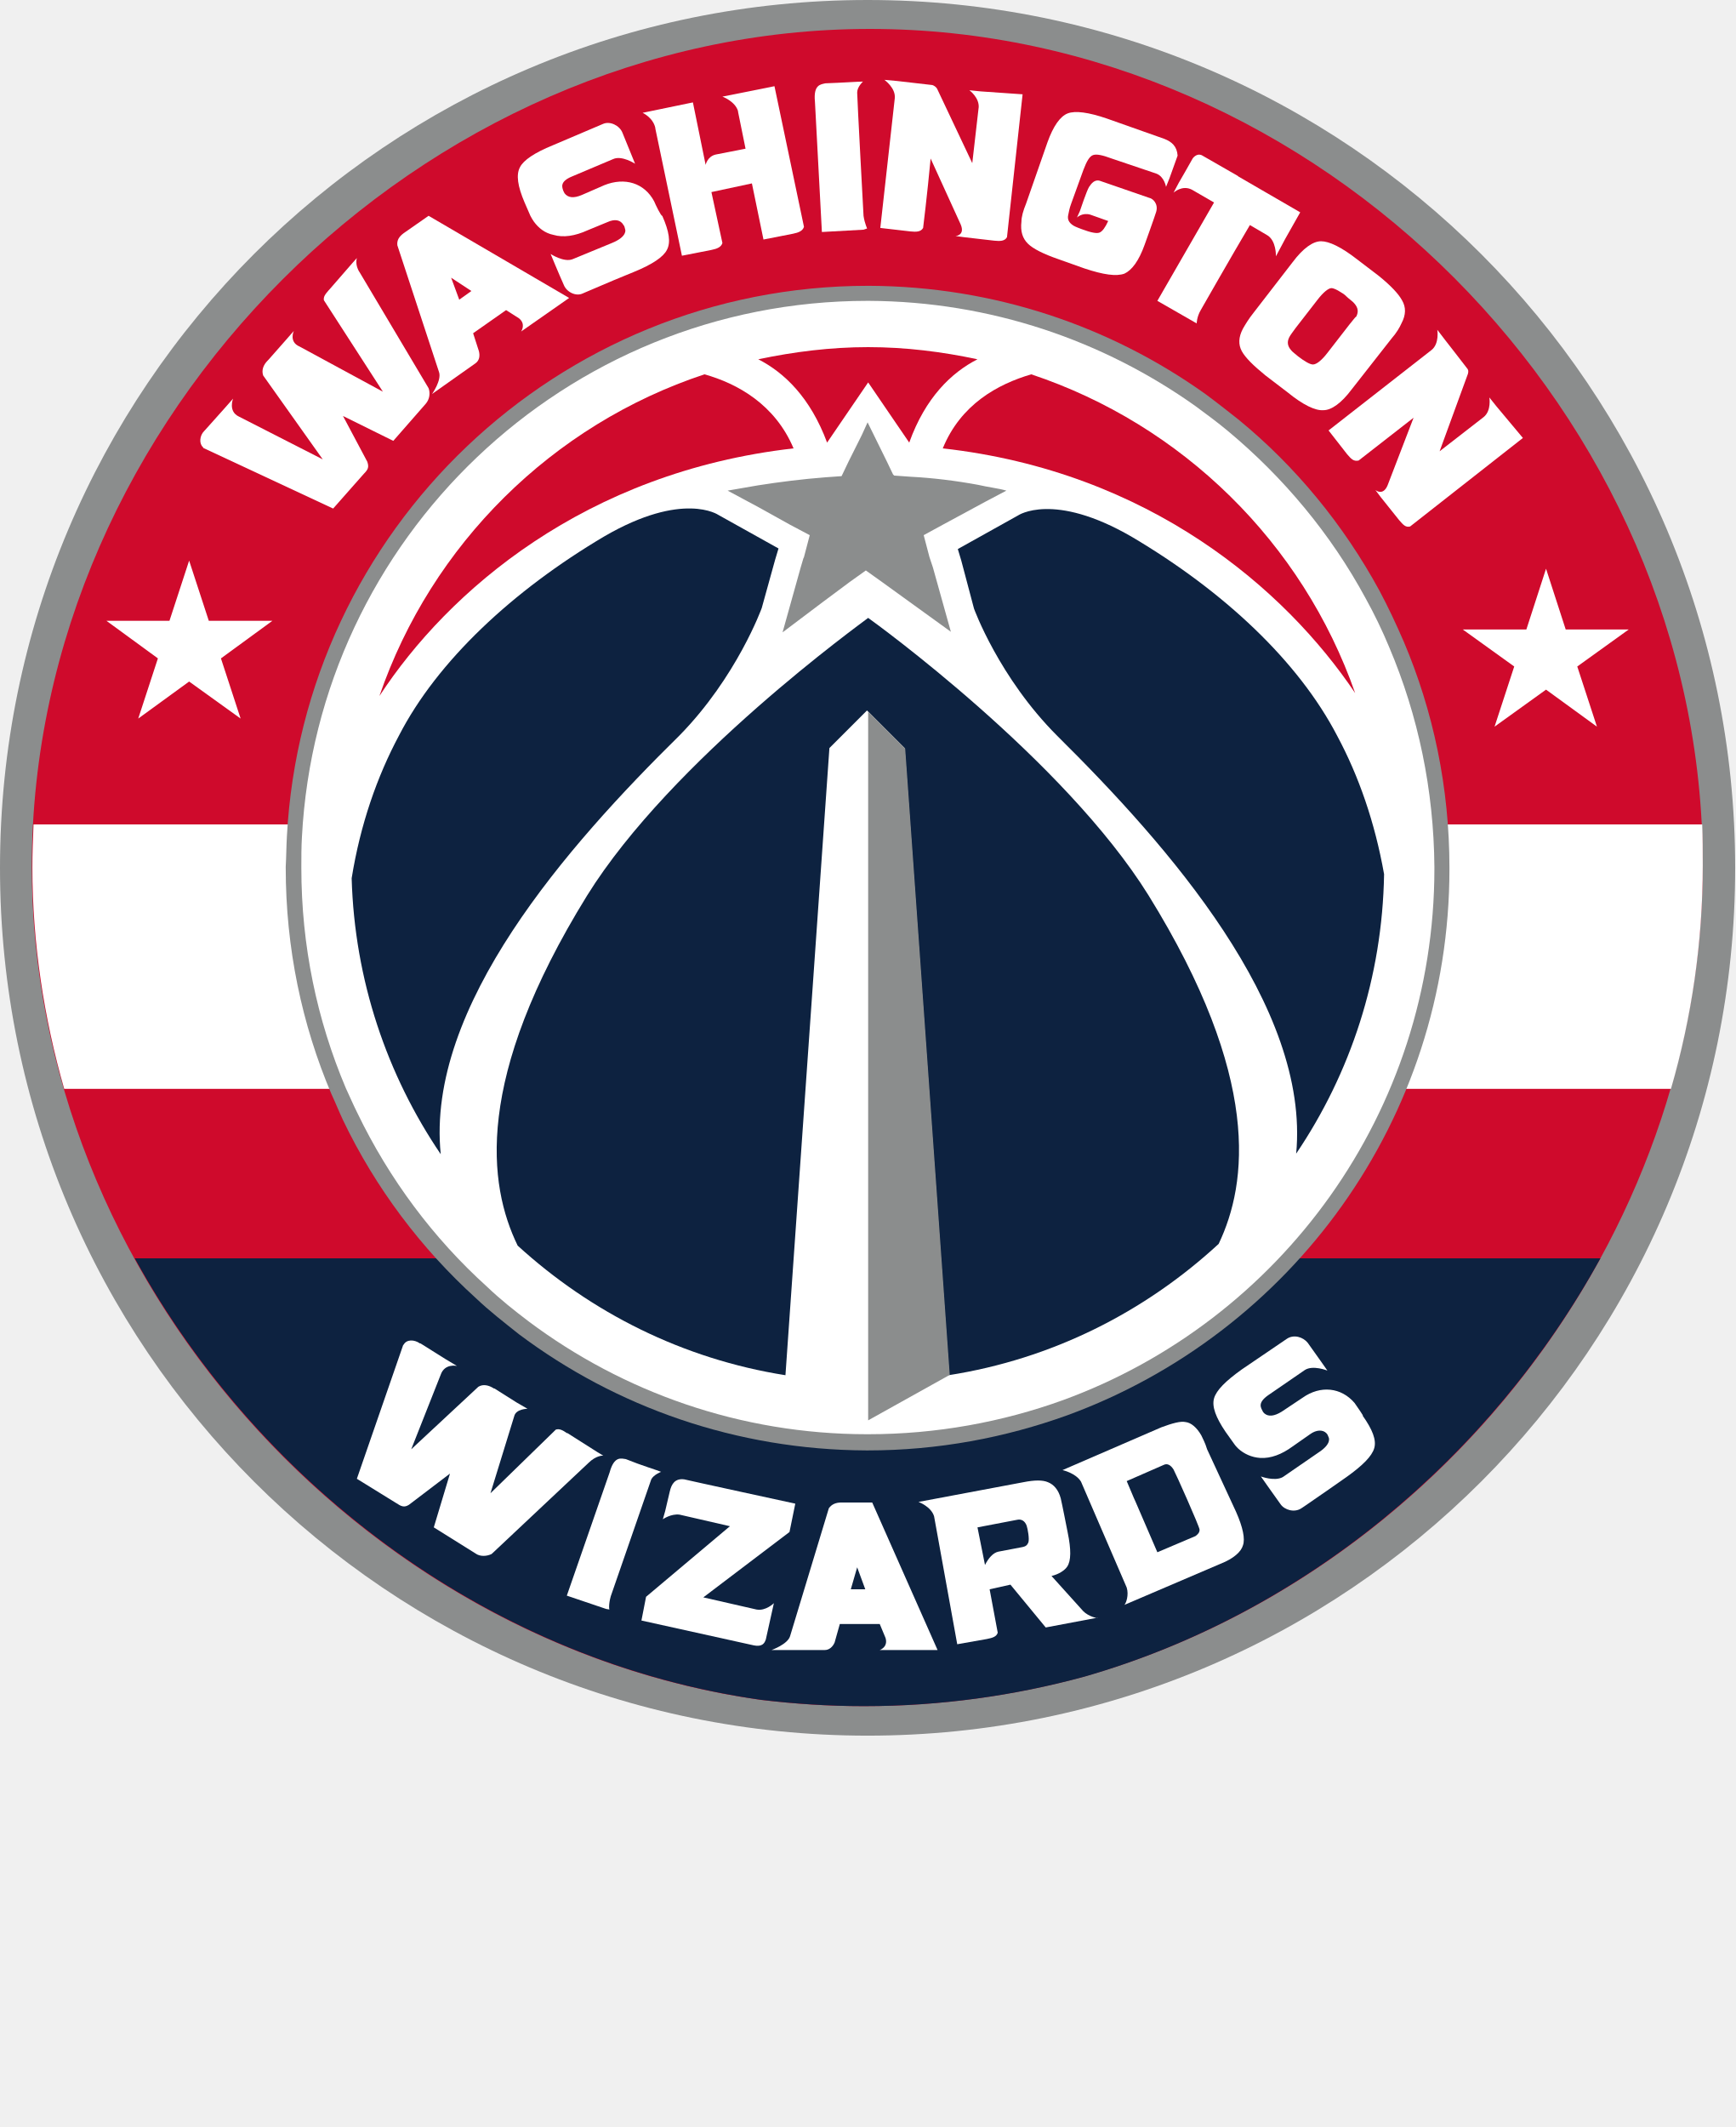
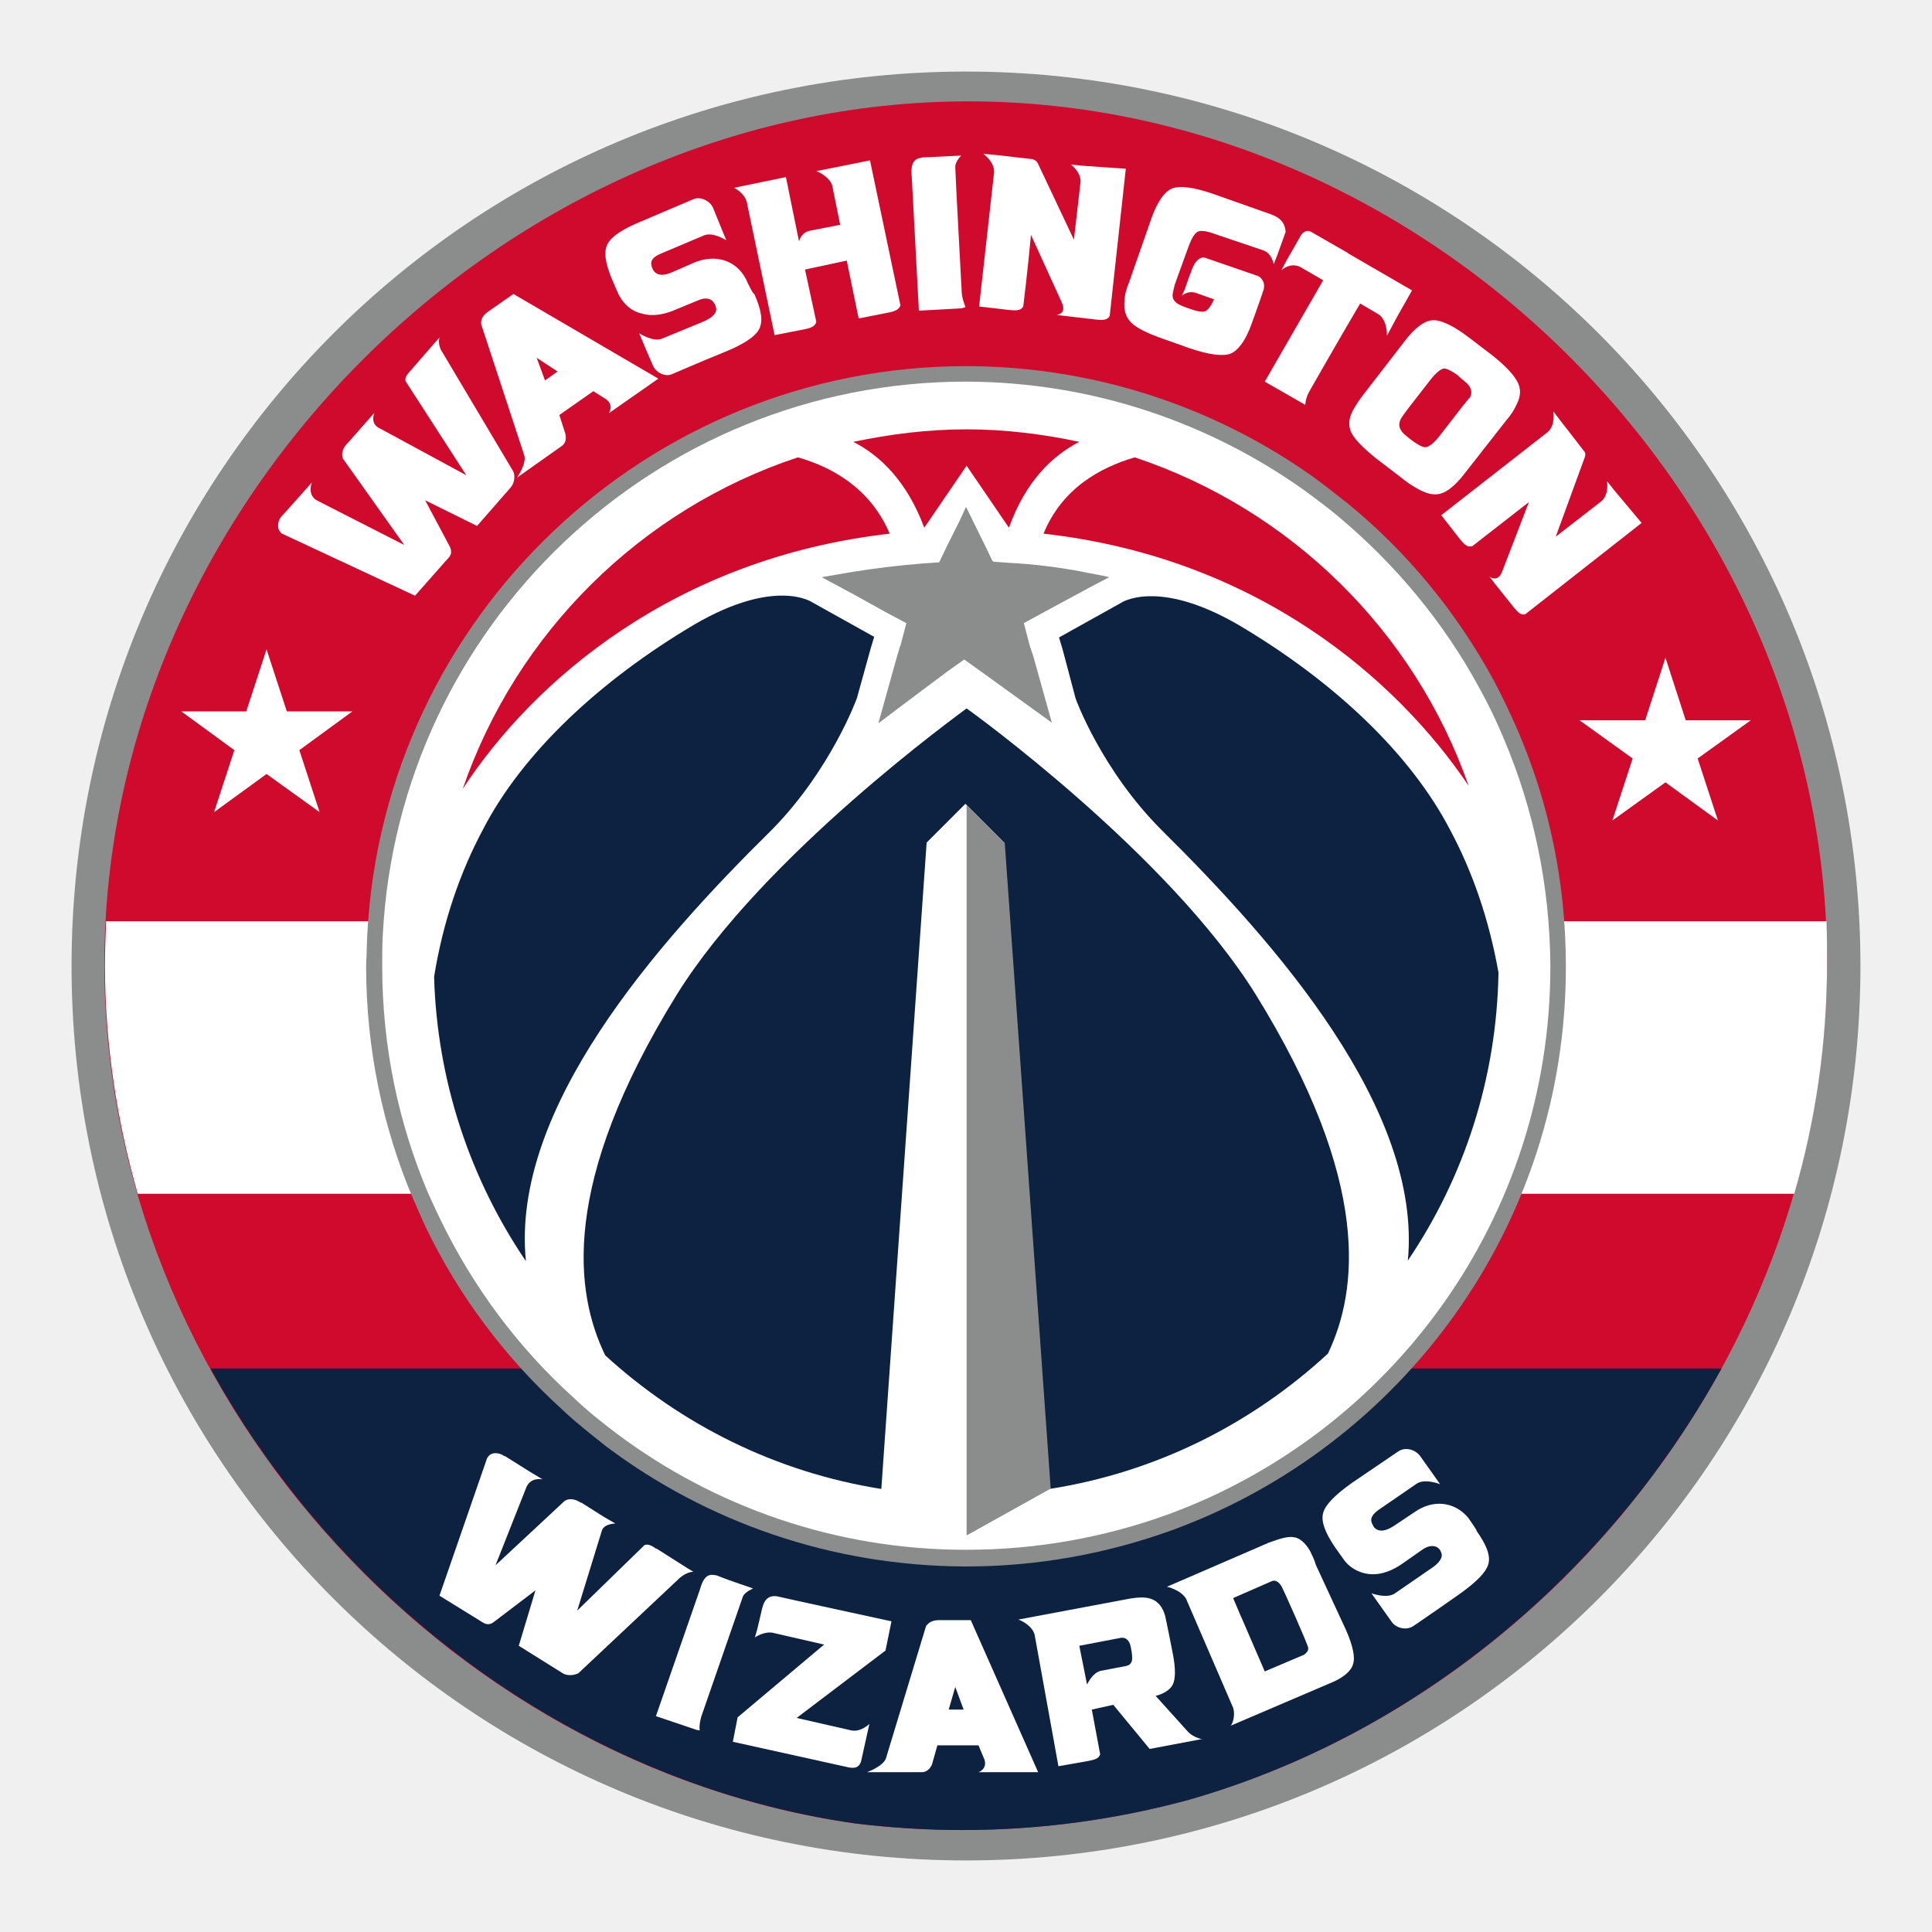
- <svg xmlns="http://www.w3.org/2000/svg" id="Layer" viewBox="0 0 420 514.7">
+ <svg xmlns="http://www.w3.org/2000/svg" id="Layer" viewBox="-16.80 -16.80 453.60 453.60">
  <defs>
    <style>
      .cls-1 {
        fill: #fff;
      }

      .cls-1, .cls-2, .cls-3, .cls-4 {
        stroke-width: 0px;
      }

      .cls-2 {
        fill: #0d2240;
      }

      .cls-3 {
        fill: #cf0a2c;
      }

      .cls-4 {
        fill: #8b8d8d;
      }
    </style>
  </defs>
  <path class="cls-4" d="m210,0C93.94,0,0,93.94,0,210s93.94,210,210,210,210-93.94,210-210S326.06,0,210,0" />
  <path class="cls-3" d="m412.16,209.16c0-108.64-92.96-202.16-201.6-202.16S7.7,101.08,7.7,209.72c0,99.82,79.24,187.88,176.26,201.6,8.12.98,16.52,1.54,24.92,1.54h.28c18.34,0,36.26-2.52,53.2-7.14,84.98-24.22,149.8-105.7,149.8-196.56Z" />
  <path class="cls-1" d="m412.02,199.5H8.12c-.14,3.36-.28,7-.28,10.36,0,18.34,2.8,36.54,7.7,53.62h388.92c5.04-17.36,7.7-35.56,7.7-54.04,0-3.36,0-6.72-.14-9.94Z" />
  <path class="cls-2" d="m184.1,411.32c8.12.98,16.52,1.54,24.92,1.54h.28c18.34,0,36.26-2.52,53.2-7.14,53.06-15.26,98.28-52.92,124.88-101.22H32.62c30.94,56.14,87.36,97.72,151.48,106.82Z" />
  <g>
    <path class="cls-1" d="m209.02,52.22s-1.54-28.42-1.54-29.82,1.4-2.66,1.4-2.66c-1.12,0-5.04.28-9.1.42-1.12.28-2.94.28-2.52,4.48l1.68,31.5,10.08-.56.84-.28c.14.14-.56-1.12-.84-3.08" />
    <path class="cls-1" d="m311.08,57.82l3.64-6.44-14.98-8.68-.14-.14-8.54-4.9c-1.12-.7-2.1.28-2.38.7-.28.56-3.36,5.88-3.36,5.88h0l-1.26,2.38s2.1-1.96,4.48-.7l5.32,3.08-13.72,23.8,9.52,5.46s0-1.54.98-3.22c0,0,7.42-13.02,11.9-20.58l4.06,2.38c2.38,1.26,2.24,5.18,2.24,5.18l2.24-4.2Z" />
    <path class="cls-1" d="m281.82,33.6l-13.86-4.9c-4.48-1.54-7.7-1.96-9.52-1.26s-3.5,3.08-4.9,7l-5.18,14.84c-.7,1.68-1.12,3.22-1.12,4.34-.28,2.38.28,4.06,1.54,5.32s3.78,2.52,7.42,3.78l6.3,2.24c4.62,1.54,7.7,1.96,9.66,1.26,1.82-.84,3.5-3.08,4.9-7,0,0,2.52-7,2.8-7.98.56-1.96-.84-3.22-1.68-3.36l-11.76-4.06c-1.4-.56-2.24.56-2.8,1.4s-2.24,5.88-2.24,5.88l-.7,1.54s1.26-1.26,3.22-.7l4.34,1.54c-.7,1.54-1.4,2.52-2.1,2.8s-2.1,0-4.34-.84c0,0-1.54-.56-1.96-.84-1.12-.7-1.54-1.54-1.26-2.66.14-.7.28-1.54.7-2.66l2.94-8.12c.84-2.24,1.54-3.36,2.38-3.64.84-.28,2.24,0,4.48.84l10.78,3.64c1.96.7,2.38,3.22,2.38,3.22l.84-2.1,1.96-5.46c-.14-2.24-1.4-3.36-3.22-4.06" />
    <path class="cls-1" d="m174.86,23.38s3.08,1.12,3.78,3.5v.14l1.82,8.96-7.14,1.4c-2.1.42-2.52,2.52-2.52,2.52l-3.08-15.12-12.18,2.52s2.52,1.12,3.08,3.64v.14l6.44,30.8,7.14-1.4c1.4-.28,2.38-.7,2.66-1.68l-2.66-12.32,9.8-2.1,2.8,13.58,7.14-1.4c1.4-.28,2.38-.7,2.66-1.68l-7.14-34.02-12.6,2.52Z" />
    <path class="cls-1" d="m339.22,78.26c1.12-2.1,1.12-3.92.14-5.6-.84-1.54-2.66-3.5-5.6-5.88l-5.32-4.06c-3.78-2.94-6.72-4.34-8.68-4.34s-4.34,1.68-6.86,5.04l-9.52,12.32c-1.12,1.4-1.96,2.8-2.52,3.78-1.12,2.1-1.12,3.92-.28,5.46.84,1.54,2.8,3.5,5.74,5.88l5.32,4.06c3.78,3.08,6.72,4.48,8.68,4.34,1.96,0,4.34-1.68,6.86-5.04l9.66-12.32c1.12-1.26,1.96-2.66,2.38-3.64m-12.6.28l-5.32,6.86c-1.4,1.82-2.66,2.8-3.5,2.8-.7,0-1.96-.7-3.78-2.1l.84.7c-1.26-1.12-2.1-1.68-2.38-2.1-.84-.98-.98-1.96-.42-3.08.28-.56.84-1.26,1.54-2.24l5.32-6.86c1.4-1.82,2.66-2.8,3.36-2.8s2.24.84,4.06,2.24l-.84-.56c1.26,1.12,2.1,1.68,2.38,2.1.84.98.98,1.96.42,3.08-.28.14-.84.98-1.68,1.96" />
    <path class="cls-1" d="m158.34,48.72c-2.38-4.48-7.14-5.88-12.04-3.92l-5.46,2.38c-1.96.84-3.36.7-4.2-.42l-.28-.56c-.28-.84-.98-2.24,2.1-3.5l9.94-4.2c2.1-.98,5.32,1.12,5.32,1.12,0,0-1.96-4.76-3.08-7.56-.7-1.68-2.94-2.8-4.62-2.1l-12.18,5.18c-4.48,1.82-7.14,3.64-7.98,5.32-.98,1.82-.56,4.62,1.12,8.54l1.4,3.22c.28.56.56.98.84,1.4,1.12,1.54,2.66,2.8,4.76,3.22,2.38.7,5.18.28,8.26-1.12l4.76-1.96c1.82-.84,3.22-.56,3.92.7.28.28.28.7.42,1.12,0,0,.56,1.68-3.22,3.22l-9.52,3.92c-2.1.84-5.32-1.26-5.32-1.26,0,0,1.96,4.76,3.22,7.56.7,1.68,2.94,2.8,4.62,1.96l.98-.42,6.58-2.8,4.76-1.96c4.48-1.82,7.14-3.64,7.98-5.32.98-1.82.56-4.48-1.12-8.26-.28.14-1.68-2.8-1.96-3.5" />
    <path class="cls-1" d="m362.18,98.28l-1.68-2.1s.56,3.22-1.4,4.76h0l-10.64,8.26,6.86-18.76c.14-.56.14-.98-.28-1.4-.84-1.12-5.32-6.86-5.32-6.86l-1.82-2.38s.56,3.36-1.4,4.9l-24.92,19.46,4.48,5.74c.98,1.12,1.54,1.82,2.8,1.54,0,0,6.3-4.9,13.3-10.36l-6.3,16.38c-1.12,2.66-2.94,1.12-2.94,1.12l1.26,1.68h0l4.48,5.6c.98,1.12,1.54,1.82,2.66,1.54l27.3-21.42-6.44-7.7Z" />
    <path class="cls-1" d="m237.44,22.12l-2.8-.28s2.52,1.82,2.24,4.34v-.14l-1.54,13.44-8.54-18.06c-.28-.42-.7-.7-1.12-.84-1.26-.14-8.54-.98-8.54-.98l-3.08-.28s2.8,1.96,2.52,4.48l-3.5,31.36,7.28.84c1.4.14,2.52.14,3.08-.84,0,0,.98-7.84,1.82-16.8l7.28,15.96c1.12,2.66-1.26,2.8-1.26,2.8l2.1.28h0l7.28.84c1.4.14,2.52.14,3.08-.84l3.78-34.58-10.08-.7Z" />
    <path class="cls-1" d="m86.38,62.44l-1.12,1.26-5.6,6.44-.14.14c-.84.98-1.26,1.54-1.12,2.38l14.28,22.12-20.16-10.92c-2.66-1.12-1.4-3.78-1.4-3.78l-1.96,2.24-4.2,4.76-.14.14c-1.12,1.12-1.54,2.38-1.12,3.64l14.42,20.3-20.3-10.36c-2.66-1.26-1.4-4.34-1.4-4.34l-2.1,2.38-4.76,5.32-.14.14c-1.12,1.12-1.26,3.08-.28,3.92.14.14,0,.14,0,.14l31.5,14.7,7.42-8.4c1.12-1.12,1.26-1.68.84-2.94l-5.88-11.06,12.18,6.02,7.84-8.96c.98-1.12,1.12-2.66.7-3.78l-16.66-28c-1.26-1.82-.7-3.5-.7-3.5" />
    <path class="cls-1" d="m103.74,52.22l-6.02,4.2c-1.12.84-1.68,1.68-1.54,2.94l10.08,30.66c.7,1.96-1.68,5.32-1.68,5.32l10.5-7.42c.98-.7,1.12-1.82.84-2.94l-1.4-4.34,7.98-5.6,3.08,1.96c1.82,1.4.56,3.22.56,3.22l11.62-8.12-34.02-19.88Zm7.42,20.3l-1.96-5.32,4.9,3.22-2.94,2.1Z" />
    <polygon class="cls-1" points="45.78 135.66 50.54 150.22 65.94 150.22 53.48 159.32 58.24 173.88 45.78 164.92 33.46 173.88 38.22 159.32 25.76 150.22 41.02 150.22 45.78 135.66" />
    <polygon class="cls-1" points="374.22 137.62 369.46 152.32 354.06 152.32 366.52 161.28 361.76 175.84 374.22 166.88 386.54 175.84 381.78 161.28 394.24 152.32 378.98 152.32 374.22 137.62" />
  </g>
  <g>
    <path class="cls-1" d="m211.12,363.58h-7.42c-1.4,0-2.38.42-3.08,1.4l-9.38,30.94c-.56,1.96-4.48,3.36-4.48,3.36h12.88c1.12,0,1.96-.84,2.38-1.82l1.26-4.48h9.66l1.4,3.36c.7,2.24-1.4,2.94-1.4,2.94h14l-15.82-35.7Zm-5.18,21l1.54-5.32,1.96,5.32h-3.5Z" />
    <path class="cls-1" d="m262.22,389.9l-7.7-8.54c1.82-.42,3.22-1.4,3.78-2.24.98-1.4.98-4.2.14-8.26,0,0-1.4-7.14-1.68-8.26-.56-2.1-1.68-3.36-3.08-3.92-1.26-.56-3.22-.56-6.02,0l-25.34,4.76s3.08,1.12,3.78,3.5l5.6,30.94,7.14-1.26c1.4-.28,2.38-.56,2.66-1.54l-1.96-10.5,5.04-1.12,8.54,10.36,12.6-2.38c0,.28-2.24-.28-3.5-1.54m-13.72-20.72c.28.84.7,3.22.42,4.06-.28.7-.7.98-1.4,1.12l-5.88,1.12c-1.26.28-2.38,1.54-3.22,3.22l-1.82-9.1,9.52-1.82c1.12-.28,1.96.28,2.38,1.4" />
    <path class="cls-1" d="m290.78,347.34c-1.12-1.96-2.52-3.08-3.78-3.22-1.26-.28-3.22.28-5.88,1.26l-23.94,10.36s3.22.7,4.48,2.8l11.06,25.62c.56,1.82-.14,3.78-.56,4.2l23.24-9.94c3.22-1.26,5.04-2.94,5.46-4.48.56-1.54,0-4.34-1.68-8.12l-7-15.12c-.56-1.82-.98-2.38-1.4-3.36m-6.72,8.26c.42.7,6.3,13.86,6.3,14.56s-.42,1.12-.98,1.54l-9.24,3.92-5.32-12.32c-.42-.84-1.12-2.66-2.1-4.9l8.96-3.92c.84-.42,1.68,0,2.38,1.12" />
    <path class="cls-1" d="m191.1,370.72l1.4-6.86s-26.46-5.74-26.88-5.88c-2.24-.28-3.08,1.12-3.5,2.94l-1.12,4.76h0l-.56,1.96s1.96-1.4,4.06-1.12l12.18,2.8-20.3,17.08-1.12,5.74,26.6,5.88c1.68.42,2.94.42,3.5-1.26l1.96-8.82s-1.96,1.96-4.2,1.54l-12.88-2.94,20.86-15.82Z" />
    <path class="cls-1" d="m147.84,386.26s9.38-27.02,9.8-28.28c.56-1.12,2.38-1.82,2.38-1.82-.98-.42-4.76-1.54-8.54-3.08-1.12-.14-2.8-.84-3.92,3.22l-10.36,29.82,9.52,3.22.84.14c-.14.14-.28-1.26.28-3.22" />
    <path class="cls-1" d="m146.02,352.24l-1.4-.84-7.28-4.62h-.14c-.98-.7-1.82-1.12-2.66-.84l-15.82,15.4,5.74-18.62c.42-1.82,3.22-1.82,3.22-1.82l-2.66-1.54-5.32-3.36h-.14c-1.26-.84-2.66-1.12-3.78-.42l-16.24,15.12,7.14-18.06c.98-2.8,3.92-2.1,3.92-2.1l-2.8-1.68-6.02-3.78h-.14c-1.4-.98-3.22-.98-3.92.28l-.14.14-11.2,32.34,9.52,5.88c1.26.84,1.96,1.12,3.08.42l9.94-7.56-3.92,13.02,10.08,6.3c1.12.84,2.8.7,3.92.14l23.38-21.98c1.96-1.96,3.64-1.82,3.64-1.82" />
    <path class="cls-1" d="m327.88,339.5c-3.22-3.78-8.26-4.34-12.6-1.26l-5.04,3.36c-1.82,1.12-3.22,1.26-4.2.42,0,0-.42-.42-.42-.56-.42-.84-1.26-1.96,1.26-3.78l8.96-6.16c1.96-1.26,5.46.14,5.46.14,0,0-2.94-4.2-4.76-6.72-1.12-1.4-3.36-2.1-5.04-.98l-10.92,7.42c-3.92,2.8-6.16,5.04-6.72,7s.42,4.62,2.8,8.12l2.1,2.94c.28.42.7.84.98,1.12,1.4,1.26,3.22,2.1,5.32,2.24,2.52.14,5.18-.84,7.84-2.8l4.2-2.94c1.54-1.12,3.08-1.12,3.92-.28.28.28.42.56.56.98,0,0,.98,1.54-2.52,3.78l-8.54,5.88c-1.96,1.12-5.32-.14-5.32-.14,0,0,2.94,4.2,4.76,6.72.98,1.4,3.36,2.1,5.04.98l.84-.56,5.88-4.06,4.2-2.94c3.92-2.8,6.16-5.04,6.72-7s-.42-4.48-2.8-7.84c.42.28-1.4-2.24-1.96-3.08" />
  </g>
  <path class="cls-4" d="m333.9,142.94c-8.68-15.96-20.3-30.1-34.16-41.44-2.66-2.1-5.32-4.2-7.98-6.16-22.96-16.38-51.1-26.04-81.34-26.18h-.28c-75.18,0-136.78,59.08-140.7,133.28-.14,2.38-.14,4.9-.28,7.28v.28c0,19.46,3.92,37.94,11.06,54.74.98,2.1,1.82,4.2,2.8,6.3,7.84,16.38,18.9,31.08,32.2,43.12,3.22,3.08,6.86,5.88,10.36,8.68,23.52,17.64,52.64,28,84.14,28.14h.28c17.08,0,33.32-3.08,48.44-8.54,53.9-19.74,92.4-71.4,92.4-132.16v-.14h0v-.14c0-19.46-3.92-37.94-11.06-54.74-1.82-4.2-3.78-8.4-5.88-12.32" />
  <path class="cls-1" d="m336.28,156.66c-1.68-4.06-3.64-8.12-5.74-11.9-8.4-15.54-19.88-29.26-33.32-40.46-2.52-2.1-5.18-4.06-7.84-6.02-22.26-15.82-49.56-25.34-79.1-25.48h-.28c-73.22,0-133.14,57.54-136.92,129.78-.14,2.38-.14,4.76-.14,7.14v.28c0,18.9,3.78,36.82,10.78,53.34.98,2.1,1.82,4.06,2.8,6.02,7.7,15.96,18.34,30.24,31.36,42,3.22,3.08,6.58,5.74,10.08,8.4,22.82,17.08,51.24,27.3,81.9,27.3h.28c16.52,0,32.48-2.94,47.18-8.26,52.5-19.18,89.88-69.58,89.88-128.66v-.14h0v-.14c-.14-18.76-3.92-36.68-10.92-53.2Z" />
  <path class="cls-2" d="m184.38,147.14l3.22-11.62.84-2.8-14.56-8.12s-8.54-5.88-27.58,5.18c-22.26,13.16-40.46,30.24-49.7,48.16-5.32,9.94-9.38,21.56-11.48,34.58.7,24.64,8.54,47.6,21.56,66.78-3.64-35.7,30.66-74.62,57.82-101.36,13.86-14.14,19.88-30.8,19.88-30.8" />
  <path class="cls-2" d="m273.98,129.92c-19.04-11.06-27.58-5.18-27.58-5.18l-14.56,8.12.84,2.8,3.08,11.62s6.02,16.66,20.16,30.8c26.88,26.6,61.18,65.52,57.82,101.08,13.16-19.46,20.86-42.7,21.28-67.62-2.24-12.6-6.16-23.8-11.34-33.46-9.38-18.06-27.44-35-49.7-48.16" />
  <path class="cls-3" d="m228.2,108.5c49.98,5.6,82.88,34.02,99.82,59.22-12.74-36.4-41.86-64.96-78.4-77.14-8.12,2.38-17.08,7.28-21.42,17.92" />
  <path class="cls-3" d="m192.08,108.5c-4.48-10.64-13.58-15.68-21.56-17.92-36.82,12.18-66.08,41.16-78.68,77.84,16.66-25.48,49.84-54.18,100.24-59.92" />
  <path class="cls-3" d="m200.2,107.1l9.94-14.56,9.94,14.56c3.92-10.92,10.22-16.94,16.52-20.16-8.54-1.82-17.36-2.94-26.46-2.94s-17.92,1.12-26.6,2.94c6.3,3.22,12.6,9.24,16.66,20.16" />
  <path class="cls-2" d="m210.14,149.52c-1.4,1.12-47.6,34.3-68.04,67.2-27.44,44.38-23.94,70-16.8,84.7,17.78,16.24,40.04,27.44,64.82,31.36l10.64-151.76,8.96-8.96.14-.14h0l.14.14,8.96,8.96,10.78,151.62-.14.14c25.06-3.92,47.46-15.26,65.38-31.78,7-14.7,10.36-40.18-16.94-84.28-20.44-32.9-66.5-66.22-67.9-67.2" />
  <polygon class="cls-4" points="219.1 181.16 210.14 172.2 210.14 343.7 229.74 332.78 229.74 332.78 229.88 332.64 219.1 181.16" />
  <path class="cls-4" d="m236.74,117.32c-5.32-.98-10.92-1.68-16.38-1.96l-3.92-.28-.14-.14-.14-.14-1.54-3.22-.14-.28h0l-4.48-9.1-1.4,3.08-2.94,5.88h0l-.14.28-.14.28-1.54,3.22-.14.28h0l-3.92.28c-5.46.42-11.06,1.12-16.38,1.96-2.38.42-4.9.84-7.28,1.26h0l7.56,4.06,7.56,4.2,2.38,1.26,2.38,1.26-1.4,5.32-.14.28-.7,2.38-4.34,15.54h0l9.66-7.28,6.58-4.9,1.96-1.4,1.96-1.4h0v-.14h0v.14h0l1.96,1.4,1.96,1.4,16.66,12.04-4.34-15.54-.42-1.26-.42-1.26-1.4-5.32,1.54-.84,3.08-1.68,10.36-5.6,5.04-2.66h0c-1.96-.56-4.48-.84-6.86-1.4" />
</svg>
